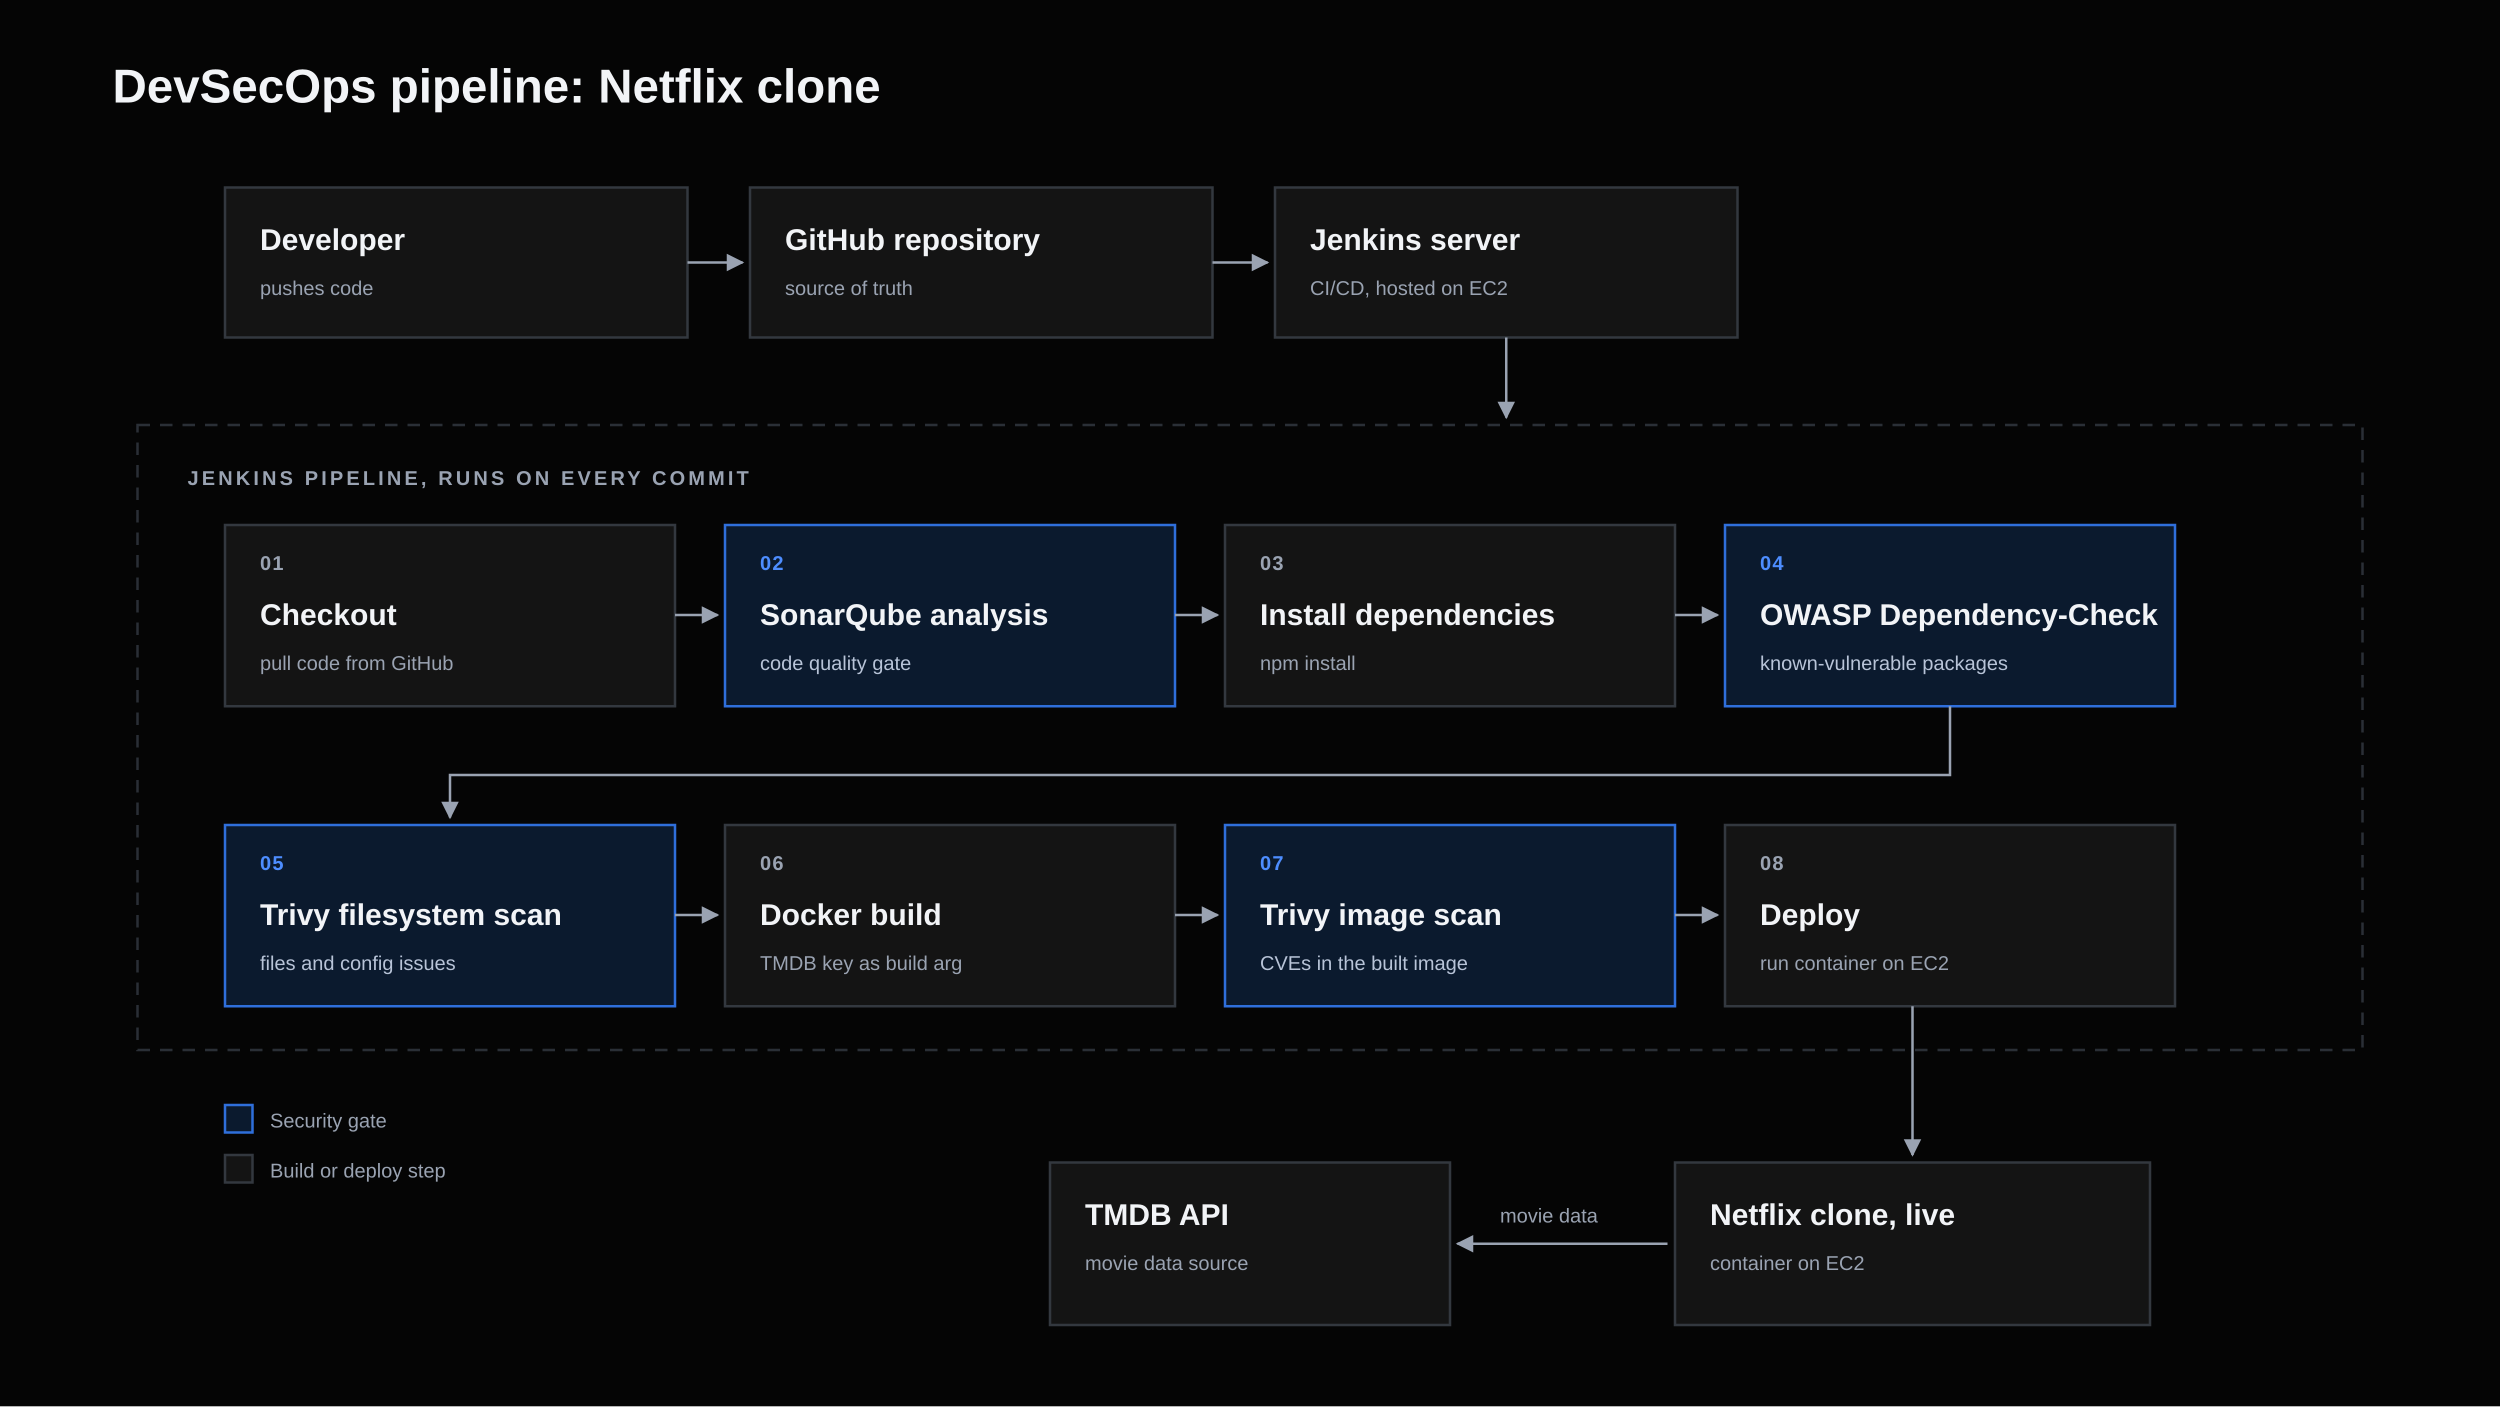
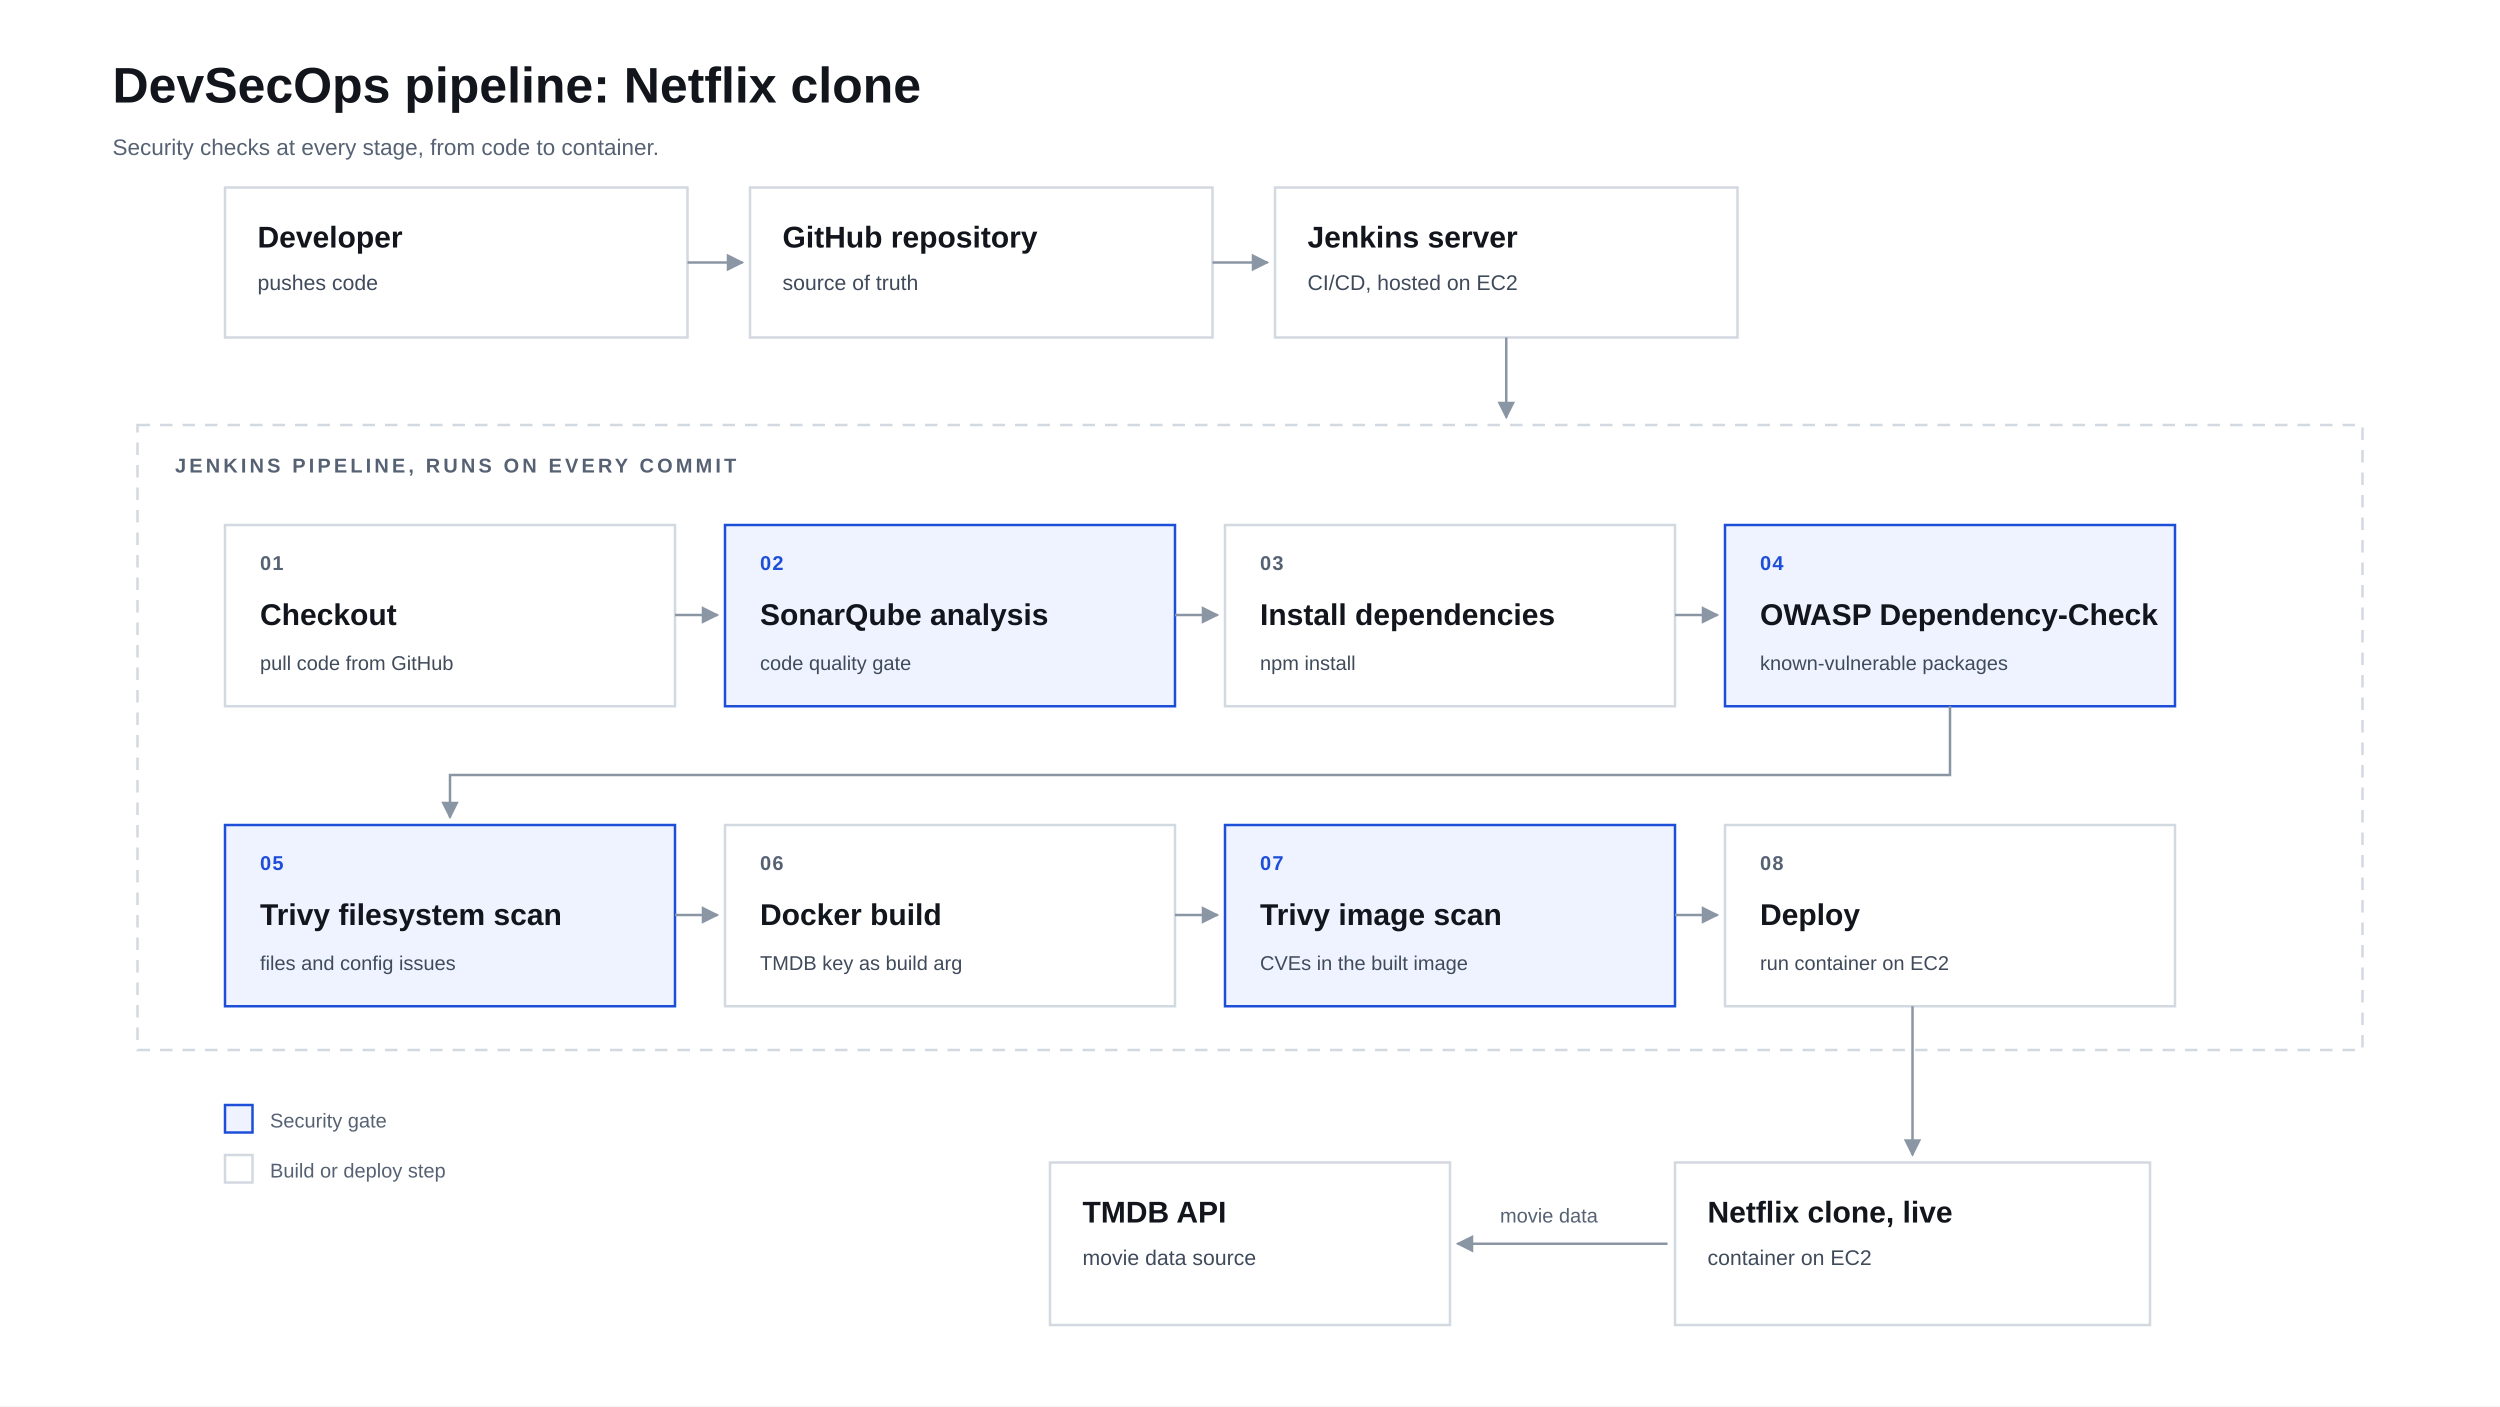
<svg xmlns="http://www.w3.org/2000/svg" viewBox="0 0 2000 1125" width="2000" height="1125">
  <defs>
    <marker id="arrow" viewBox="0 0 10 10" refX="9" refY="5" markerWidth="7" markerHeight="7" orient="auto-start-reverse">
-       <path d="M 0 0 L 10 5 L 0 10 z" fill="#9aa3b2" />
-     </marker>
-     <marker id="arrowBlue" viewBox="0 0 10 10" refX="9" refY="5" markerWidth="7" markerHeight="7" orient="auto-start-reverse">
-       <path d="M 0 0 L 10 5 L 0 10 z" fill="#4d8dff" />
+       <path d="M 0 0 L 10 5 L 0 10 z" fill="#8b96a5" />
    </marker>
  </defs>
-   <rect width="2000" height="1125" fill="#050505" />
-   <text x="90" y="82" font-family="Arial, Helvetica, sans-serif" font-size="38" font-weight="700" fill="#f2f4f7">DevSecOps pipeline: Netflix clone</text>
-   <rect x="180" y="150" width="370" height="120" fill="#141414" stroke="#33383f" stroke-width="2" />
-   <text x="208" y="200" font-family="Arial, Helvetica, sans-serif" font-size="24" font-weight="700" fill="#f2f4f7">Developer</text>
-   <text x="208" y="236" font-family="Arial, Helvetica, sans-serif" font-size="16" font-weight="400" fill="#9aa3b2">pushes code</text>
-   <rect x="600" y="150" width="370" height="120" fill="#141414" stroke="#33383f" stroke-width="2" />
-   <text x="628" y="200" font-family="Arial, Helvetica, sans-serif" font-size="24" font-weight="700" fill="#f2f4f7">GitHub repository</text>
-   <text x="628" y="236" font-family="Arial, Helvetica, sans-serif" font-size="16" font-weight="400" fill="#9aa3b2">source of truth</text>
-   <rect x="1020" y="150" width="370" height="120" fill="#141414" stroke="#33383f" stroke-width="2" />
-   <text x="1048" y="200" font-family="Arial, Helvetica, sans-serif" font-size="24" font-weight="700" fill="#f2f4f7">Jenkins server</text>
-   <text x="1048" y="236" font-family="Arial, Helvetica, sans-serif" font-size="16" font-weight="400" fill="#9aa3b2">CI/CD, hosted on EC2</text>
-   <line x1="550" y1="210" x2="594" y2="210" stroke="#9aa3b2" stroke-width="2" marker-end="url(#arrow)" />
-   <line x1="970" y1="210" x2="1014" y2="210" stroke="#9aa3b2" stroke-width="2" marker-end="url(#arrow)" />
-   <line x1="1205" y1="270" x2="1205" y2="334" stroke="#9aa3b2" stroke-width="2" marker-end="url(#arrow)" />
-   <rect x="110" y="340" width="1780" height="500" fill="none" stroke="#2a2f36" stroke-width="2" stroke-dasharray="10 8" />
-   <text x="150" y="388" font-family="Arial, Helvetica, sans-serif" font-size="16" font-weight="600" fill="#9aa3b2" letter-spacing="2.5">JENKINS PIPELINE, RUNS ON EVERY COMMIT</text>
-   <rect x="180" y="420" width="360" height="145" fill="#141414" stroke="#33383f" stroke-width="2" />
-   <text x="208" y="456" font-family="Arial, Helvetica, sans-serif" font-size="16" font-weight="600" fill="#9aa3b2" letter-spacing="1">01</text>
-   <text x="208" y="500" font-family="Arial, Helvetica, sans-serif" font-size="24" font-weight="700" fill="#f2f4f7">Checkout</text>
-   <text x="208" y="536" font-family="Arial, Helvetica, sans-serif" font-size="16" font-weight="400" fill="#9aa3b2">pull code from GitHub</text>
-   <rect x="580" y="420" width="360" height="145" fill="#0b1a2e" stroke="#2f6fdb" stroke-width="2" />
-   <text x="608" y="456" font-family="Arial, Helvetica, sans-serif" font-size="16" font-weight="600" fill="#4d8dff" letter-spacing="1">02</text>
-   <text x="608" y="500" font-family="Arial, Helvetica, sans-serif" font-size="24" font-weight="700" fill="#f2f4f7">SonarQube analysis</text>
-   <text x="608" y="536" font-family="Arial, Helvetica, sans-serif" font-size="16" font-weight="400" fill="#b8c4d8">code quality gate</text>
-   <rect x="980" y="420" width="360" height="145" fill="#141414" stroke="#33383f" stroke-width="2" />
-   <text x="1008" y="456" font-family="Arial, Helvetica, sans-serif" font-size="16" font-weight="600" fill="#9aa3b2" letter-spacing="1">03</text>
-   <text x="1008" y="500" font-family="Arial, Helvetica, sans-serif" font-size="24" font-weight="700" fill="#f2f4f7">Install dependencies</text>
-   <text x="1008" y="536" font-family="Arial, Helvetica, sans-serif" font-size="16" font-weight="400" fill="#9aa3b2">npm install</text>
-   <rect x="1380" y="420" width="360" height="145" fill="#0b1a2e" stroke="#2f6fdb" stroke-width="2" />
-   <text x="1408" y="456" font-family="Arial, Helvetica, sans-serif" font-size="16" font-weight="600" fill="#4d8dff" letter-spacing="1">04</text>
-   <text x="1408" y="500" font-family="Arial, Helvetica, sans-serif" font-size="24" font-weight="700" fill="#f2f4f7">OWASP Dependency-Check</text>
-   <text x="1408" y="536" font-family="Arial, Helvetica, sans-serif" font-size="16" font-weight="400" fill="#b8c4d8">known-vulnerable packages</text>
-   <rect x="180" y="660" width="360" height="145" fill="#0b1a2e" stroke="#2f6fdb" stroke-width="2" />
-   <text x="208" y="696" font-family="Arial, Helvetica, sans-serif" font-size="16" font-weight="600" fill="#4d8dff" letter-spacing="1">05</text>
-   <text x="208" y="740" font-family="Arial, Helvetica, sans-serif" font-size="24" font-weight="700" fill="#f2f4f7">Trivy filesystem scan</text>
-   <text x="208" y="776" font-family="Arial, Helvetica, sans-serif" font-size="16" font-weight="400" fill="#b8c4d8">files and config issues</text>
-   <rect x="580" y="660" width="360" height="145" fill="#141414" stroke="#33383f" stroke-width="2" />
-   <text x="608" y="696" font-family="Arial, Helvetica, sans-serif" font-size="16" font-weight="600" fill="#9aa3b2" letter-spacing="1">06</text>
-   <text x="608" y="740" font-family="Arial, Helvetica, sans-serif" font-size="24" font-weight="700" fill="#f2f4f7">Docker build</text>
-   <text x="608" y="776" font-family="Arial, Helvetica, sans-serif" font-size="16" font-weight="400" fill="#9aa3b2">TMDB key as build arg</text>
-   <rect x="980" y="660" width="360" height="145" fill="#0b1a2e" stroke="#2f6fdb" stroke-width="2" />
-   <text x="1008" y="696" font-family="Arial, Helvetica, sans-serif" font-size="16" font-weight="600" fill="#4d8dff" letter-spacing="1">07</text>
-   <text x="1008" y="740" font-family="Arial, Helvetica, sans-serif" font-size="24" font-weight="700" fill="#f2f4f7">Trivy image scan</text>
-   <text x="1008" y="776" font-family="Arial, Helvetica, sans-serif" font-size="16" font-weight="400" fill="#b8c4d8">CVEs in the built image</text>
-   <rect x="1380" y="660" width="360" height="145" fill="#141414" stroke="#33383f" stroke-width="2" />
-   <text x="1408" y="696" font-family="Arial, Helvetica, sans-serif" font-size="16" font-weight="600" fill="#9aa3b2" letter-spacing="1">08</text>
-   <text x="1408" y="740" font-family="Arial, Helvetica, sans-serif" font-size="24" font-weight="700" fill="#f2f4f7">Deploy</text>
-   <text x="1408" y="776" font-family="Arial, Helvetica, sans-serif" font-size="16" font-weight="400" fill="#9aa3b2">run container on EC2</text>
-   <line x1="540" y1="492" x2="574" y2="492" stroke="#9aa3b2" stroke-width="2" marker-end="url(#arrow)" />
-   <line x1="540" y1="732" x2="574" y2="732" stroke="#9aa3b2" stroke-width="2" marker-end="url(#arrow)" />
-   <line x1="940" y1="492" x2="974" y2="492" stroke="#9aa3b2" stroke-width="2" marker-end="url(#arrow)" />
-   <line x1="940" y1="732" x2="974" y2="732" stroke="#9aa3b2" stroke-width="2" marker-end="url(#arrow)" />
-   <line x1="1340" y1="492" x2="1374" y2="492" stroke="#9aa3b2" stroke-width="2" marker-end="url(#arrow)" />
-   <line x1="1340" y1="732" x2="1374" y2="732" stroke="#9aa3b2" stroke-width="2" marker-end="url(#arrow)" />
-   <polyline points="1560,565 1560,620 360,620 360,654" fill="none" stroke="#9aa3b2" stroke-width="2" marker-end="url(#arrow)" />
-   <rect x="180" y="884" width="22" height="22" fill="#0b1a2e" stroke="#2f6fdb" stroke-width="2" />
-   <text x="216" y="902" font-family="Arial, Helvetica, sans-serif" font-size="16" font-weight="400" fill="#9aa3b2">Security gate</text>
-   <rect x="180" y="924" width="22" height="22" fill="#141414" stroke="#33383f" stroke-width="2" />
-   <text x="216" y="942" font-family="Arial, Helvetica, sans-serif" font-size="16" font-weight="400" fill="#9aa3b2">Build or deploy step</text>
-   <line x1="1530" y1="805" x2="1530" y2="924" stroke="#9aa3b2" stroke-width="2" marker-end="url(#arrow)" />
-   <rect x="1340" y="930" width="380" height="130" fill="#141414" stroke="#33383f" stroke-width="2" />
-   <text x="1368" y="980" font-family="Arial, Helvetica, sans-serif" font-size="24" font-weight="700" fill="#f2f4f7">Netflix clone, live</text>
-   <text x="1368" y="1016" font-family="Arial, Helvetica, sans-serif" font-size="16" font-weight="400" fill="#9aa3b2">container on EC2</text>
-   <rect x="840" y="930" width="320" height="130" fill="#141414" stroke="#33383f" stroke-width="2" />
-   <text x="868" y="980" font-family="Arial, Helvetica, sans-serif" font-size="24" font-weight="700" fill="#f2f4f7">TMDB API</text>
-   <text x="868" y="1016" font-family="Arial, Helvetica, sans-serif" font-size="16" font-weight="400" fill="#9aa3b2">movie data source</text>
-   <line x1="1334" y1="995" x2="1166" y2="995" stroke="#9aa3b2" stroke-width="2" marker-end="url(#arrow)" />
-   <text x="1200" y="978" font-family="Arial, Helvetica, sans-serif" font-size="16" font-weight="400" fill="#9aa3b2">movie data</text>
+   <rect width="2000" height="1125" fill="#ffffff" />
+   <text x="90" y="82" font-family="Arial, Helvetica, sans-serif" font-size="40" font-weight="700" fill="#12161c">DevSecOps pipeline: Netflix clone</text>
+   <text x="90" y="124" font-family="Arial, Helvetica, sans-serif" font-size="18" font-weight="400" fill="#566273">Security checks at every stage, from code to container.</text>
+   <rect x="180" y="150" width="370" height="120" fill="#ffffff" stroke="#d3d9e1" stroke-width="2" />
+   <text x="206" y="198" font-family="Arial, Helvetica, sans-serif" font-size="24" font-weight="700" fill="#12161c">Developer</text>
+   <text x="206" y="232" font-family="Arial, Helvetica, sans-serif" font-size="17" font-weight="400" fill="#3f4a5a">pushes code</text>
+   <rect x="600" y="150" width="370" height="120" fill="#ffffff" stroke="#d3d9e1" stroke-width="2" />
+   <text x="626" y="198" font-family="Arial, Helvetica, sans-serif" font-size="24" font-weight="700" fill="#12161c">GitHub repository</text>
+   <text x="626" y="232" font-family="Arial, Helvetica, sans-serif" font-size="17" font-weight="400" fill="#3f4a5a">source of truth</text>
+   <rect x="1020" y="150" width="370" height="120" fill="#ffffff" stroke="#d3d9e1" stroke-width="2" />
+   <text x="1046" y="198" font-family="Arial, Helvetica, sans-serif" font-size="24" font-weight="700" fill="#12161c">Jenkins server</text>
+   <text x="1046" y="232" font-family="Arial, Helvetica, sans-serif" font-size="17" font-weight="400" fill="#3f4a5a">CI/CD, hosted on EC2</text>
+   <line x1="550" y1="210" x2="594" y2="210" stroke="#8b96a5" stroke-width="2" marker-end="url(#arrow)" />
+   <line x1="970" y1="210" x2="1014" y2="210" stroke="#8b96a5" stroke-width="2" marker-end="url(#arrow)" />
+   <line x1="1205" y1="270" x2="1205" y2="334" stroke="#8b96a5" stroke-width="2" marker-end="url(#arrow)" />
+   <rect x="110" y="340" width="1780" height="500" fill="none" stroke="#d3d9e1" stroke-width="2" stroke-dasharray="10 8" />
+   <text x="140" y="378" font-family="Arial, Helvetica, sans-serif" font-size="16" font-weight="600" fill="#566273" letter-spacing="2.5">JENKINS PIPELINE, RUNS ON EVERY COMMIT</text>
+   <rect x="180" y="420" width="360" height="145" fill="#ffffff" stroke="#d3d9e1" stroke-width="2" />
+   <text x="208" y="456" font-family="Arial, Helvetica, sans-serif" font-size="16" font-weight="600" fill="#566273" letter-spacing="1">01</text>
+   <text x="208" y="500" font-family="Arial, Helvetica, sans-serif" font-size="24" font-weight="700" fill="#12161c">Checkout</text>
+   <text x="208" y="536" font-family="Arial, Helvetica, sans-serif" font-size="16" font-weight="400" fill="#3f4a5a">pull code from GitHub</text>
+   <rect x="580" y="420" width="360" height="145" fill="#eef3ff" stroke="#1d4ed8" stroke-width="2" />
+   <text x="608" y="456" font-family="Arial, Helvetica, sans-serif" font-size="16" font-weight="600" fill="#1d4ed8" letter-spacing="1">02</text>
+   <text x="608" y="500" font-family="Arial, Helvetica, sans-serif" font-size="24" font-weight="700" fill="#12161c">SonarQube analysis</text>
+   <text x="608" y="536" font-family="Arial, Helvetica, sans-serif" font-size="16" font-weight="400" fill="#3f4a5a">code quality gate</text>
+   <rect x="980" y="420" width="360" height="145" fill="#ffffff" stroke="#d3d9e1" stroke-width="2" />
+   <text x="1008" y="456" font-family="Arial, Helvetica, sans-serif" font-size="16" font-weight="600" fill="#566273" letter-spacing="1">03</text>
+   <text x="1008" y="500" font-family="Arial, Helvetica, sans-serif" font-size="24" font-weight="700" fill="#12161c">Install dependencies</text>
+   <text x="1008" y="536" font-family="Arial, Helvetica, sans-serif" font-size="16" font-weight="400" fill="#3f4a5a">npm install</text>
+   <rect x="1380" y="420" width="360" height="145" fill="#eef3ff" stroke="#1d4ed8" stroke-width="2" />
+   <text x="1408" y="456" font-family="Arial, Helvetica, sans-serif" font-size="16" font-weight="600" fill="#1d4ed8" letter-spacing="1">04</text>
+   <text x="1408" y="500" font-family="Arial, Helvetica, sans-serif" font-size="24" font-weight="700" fill="#12161c">OWASP Dependency-Check</text>
+   <text x="1408" y="536" font-family="Arial, Helvetica, sans-serif" font-size="16" font-weight="400" fill="#3f4a5a">known-vulnerable packages</text>
+   <rect x="180" y="660" width="360" height="145" fill="#eef3ff" stroke="#1d4ed8" stroke-width="2" />
+   <text x="208" y="696" font-family="Arial, Helvetica, sans-serif" font-size="16" font-weight="600" fill="#1d4ed8" letter-spacing="1">05</text>
+   <text x="208" y="740" font-family="Arial, Helvetica, sans-serif" font-size="24" font-weight="700" fill="#12161c">Trivy filesystem scan</text>
+   <text x="208" y="776" font-family="Arial, Helvetica, sans-serif" font-size="16" font-weight="400" fill="#3f4a5a">files and config issues</text>
+   <rect x="580" y="660" width="360" height="145" fill="#ffffff" stroke="#d3d9e1" stroke-width="2" />
+   <text x="608" y="696" font-family="Arial, Helvetica, sans-serif" font-size="16" font-weight="600" fill="#566273" letter-spacing="1">06</text>
+   <text x="608" y="740" font-family="Arial, Helvetica, sans-serif" font-size="24" font-weight="700" fill="#12161c">Docker build</text>
+   <text x="608" y="776" font-family="Arial, Helvetica, sans-serif" font-size="16" font-weight="400" fill="#3f4a5a">TMDB key as build arg</text>
+   <rect x="980" y="660" width="360" height="145" fill="#eef3ff" stroke="#1d4ed8" stroke-width="2" />
+   <text x="1008" y="696" font-family="Arial, Helvetica, sans-serif" font-size="16" font-weight="600" fill="#1d4ed8" letter-spacing="1">07</text>
+   <text x="1008" y="740" font-family="Arial, Helvetica, sans-serif" font-size="24" font-weight="700" fill="#12161c">Trivy image scan</text>
+   <text x="1008" y="776" font-family="Arial, Helvetica, sans-serif" font-size="16" font-weight="400" fill="#3f4a5a">CVEs in the built image</text>
+   <rect x="1380" y="660" width="360" height="145" fill="#ffffff" stroke="#d3d9e1" stroke-width="2" />
+   <text x="1408" y="696" font-family="Arial, Helvetica, sans-serif" font-size="16" font-weight="600" fill="#566273" letter-spacing="1">08</text>
+   <text x="1408" y="740" font-family="Arial, Helvetica, sans-serif" font-size="24" font-weight="700" fill="#12161c">Deploy</text>
+   <text x="1408" y="776" font-family="Arial, Helvetica, sans-serif" font-size="16" font-weight="400" fill="#3f4a5a">run container on EC2</text>
+   <line x1="540" y1="492" x2="574" y2="492" stroke="#8b96a5" stroke-width="2" marker-end="url(#arrow)" />
+   <line x1="540" y1="732" x2="574" y2="732" stroke="#8b96a5" stroke-width="2" marker-end="url(#arrow)" />
+   <line x1="940" y1="492" x2="974" y2="492" stroke="#8b96a5" stroke-width="2" marker-end="url(#arrow)" />
+   <line x1="940" y1="732" x2="974" y2="732" stroke="#8b96a5" stroke-width="2" marker-end="url(#arrow)" />
+   <line x1="1340" y1="492" x2="1374" y2="492" stroke="#8b96a5" stroke-width="2" marker-end="url(#arrow)" />
+   <line x1="1340" y1="732" x2="1374" y2="732" stroke="#8b96a5" stroke-width="2" marker-end="url(#arrow)" />
+   <polyline points="1560,565 1560,620 360,620 360,654" fill="none" stroke="#8b96a5" stroke-width="2" marker-end="url(#arrow)" />
+   <rect x="180" y="884" width="22" height="22" fill="#eef3ff" stroke="#1d4ed8" stroke-width="2" />
+   <text x="216" y="902" font-family="Arial, Helvetica, sans-serif" font-size="16" font-weight="400" fill="#566273">Security gate</text>
+   <rect x="180" y="924" width="22" height="22" fill="#ffffff" stroke="#d3d9e1" stroke-width="2" />
+   <text x="216" y="942" font-family="Arial, Helvetica, sans-serif" font-size="16" font-weight="400" fill="#566273">Build or deploy step</text>
+   <line x1="1530" y1="805" x2="1530" y2="924" stroke="#8b96a5" stroke-width="2" marker-end="url(#arrow)" />
+   <rect x="1340" y="930" width="380" height="130" fill="#ffffff" stroke="#d3d9e1" stroke-width="2" />
+   <text x="1366" y="978" font-family="Arial, Helvetica, sans-serif" font-size="24" font-weight="700" fill="#12161c">Netflix clone, live</text>
+   <text x="1366" y="1012" font-family="Arial, Helvetica, sans-serif" font-size="17" font-weight="400" fill="#3f4a5a">container on EC2</text>
+   <rect x="840" y="930" width="320" height="130" fill="#ffffff" stroke="#d3d9e1" stroke-width="2" />
+   <text x="866" y="978" font-family="Arial, Helvetica, sans-serif" font-size="24" font-weight="700" fill="#12161c">TMDB API</text>
+   <text x="866" y="1012" font-family="Arial, Helvetica, sans-serif" font-size="17" font-weight="400" fill="#3f4a5a">movie data source</text>
+   <line x1="1334" y1="995" x2="1166" y2="995" stroke="#8b96a5" stroke-width="2" marker-end="url(#arrow)" />
+   <text x="1200" y="978" font-family="Arial, Helvetica, sans-serif" font-size="16" font-weight="400" fill="#566273">movie data</text>
</svg>
